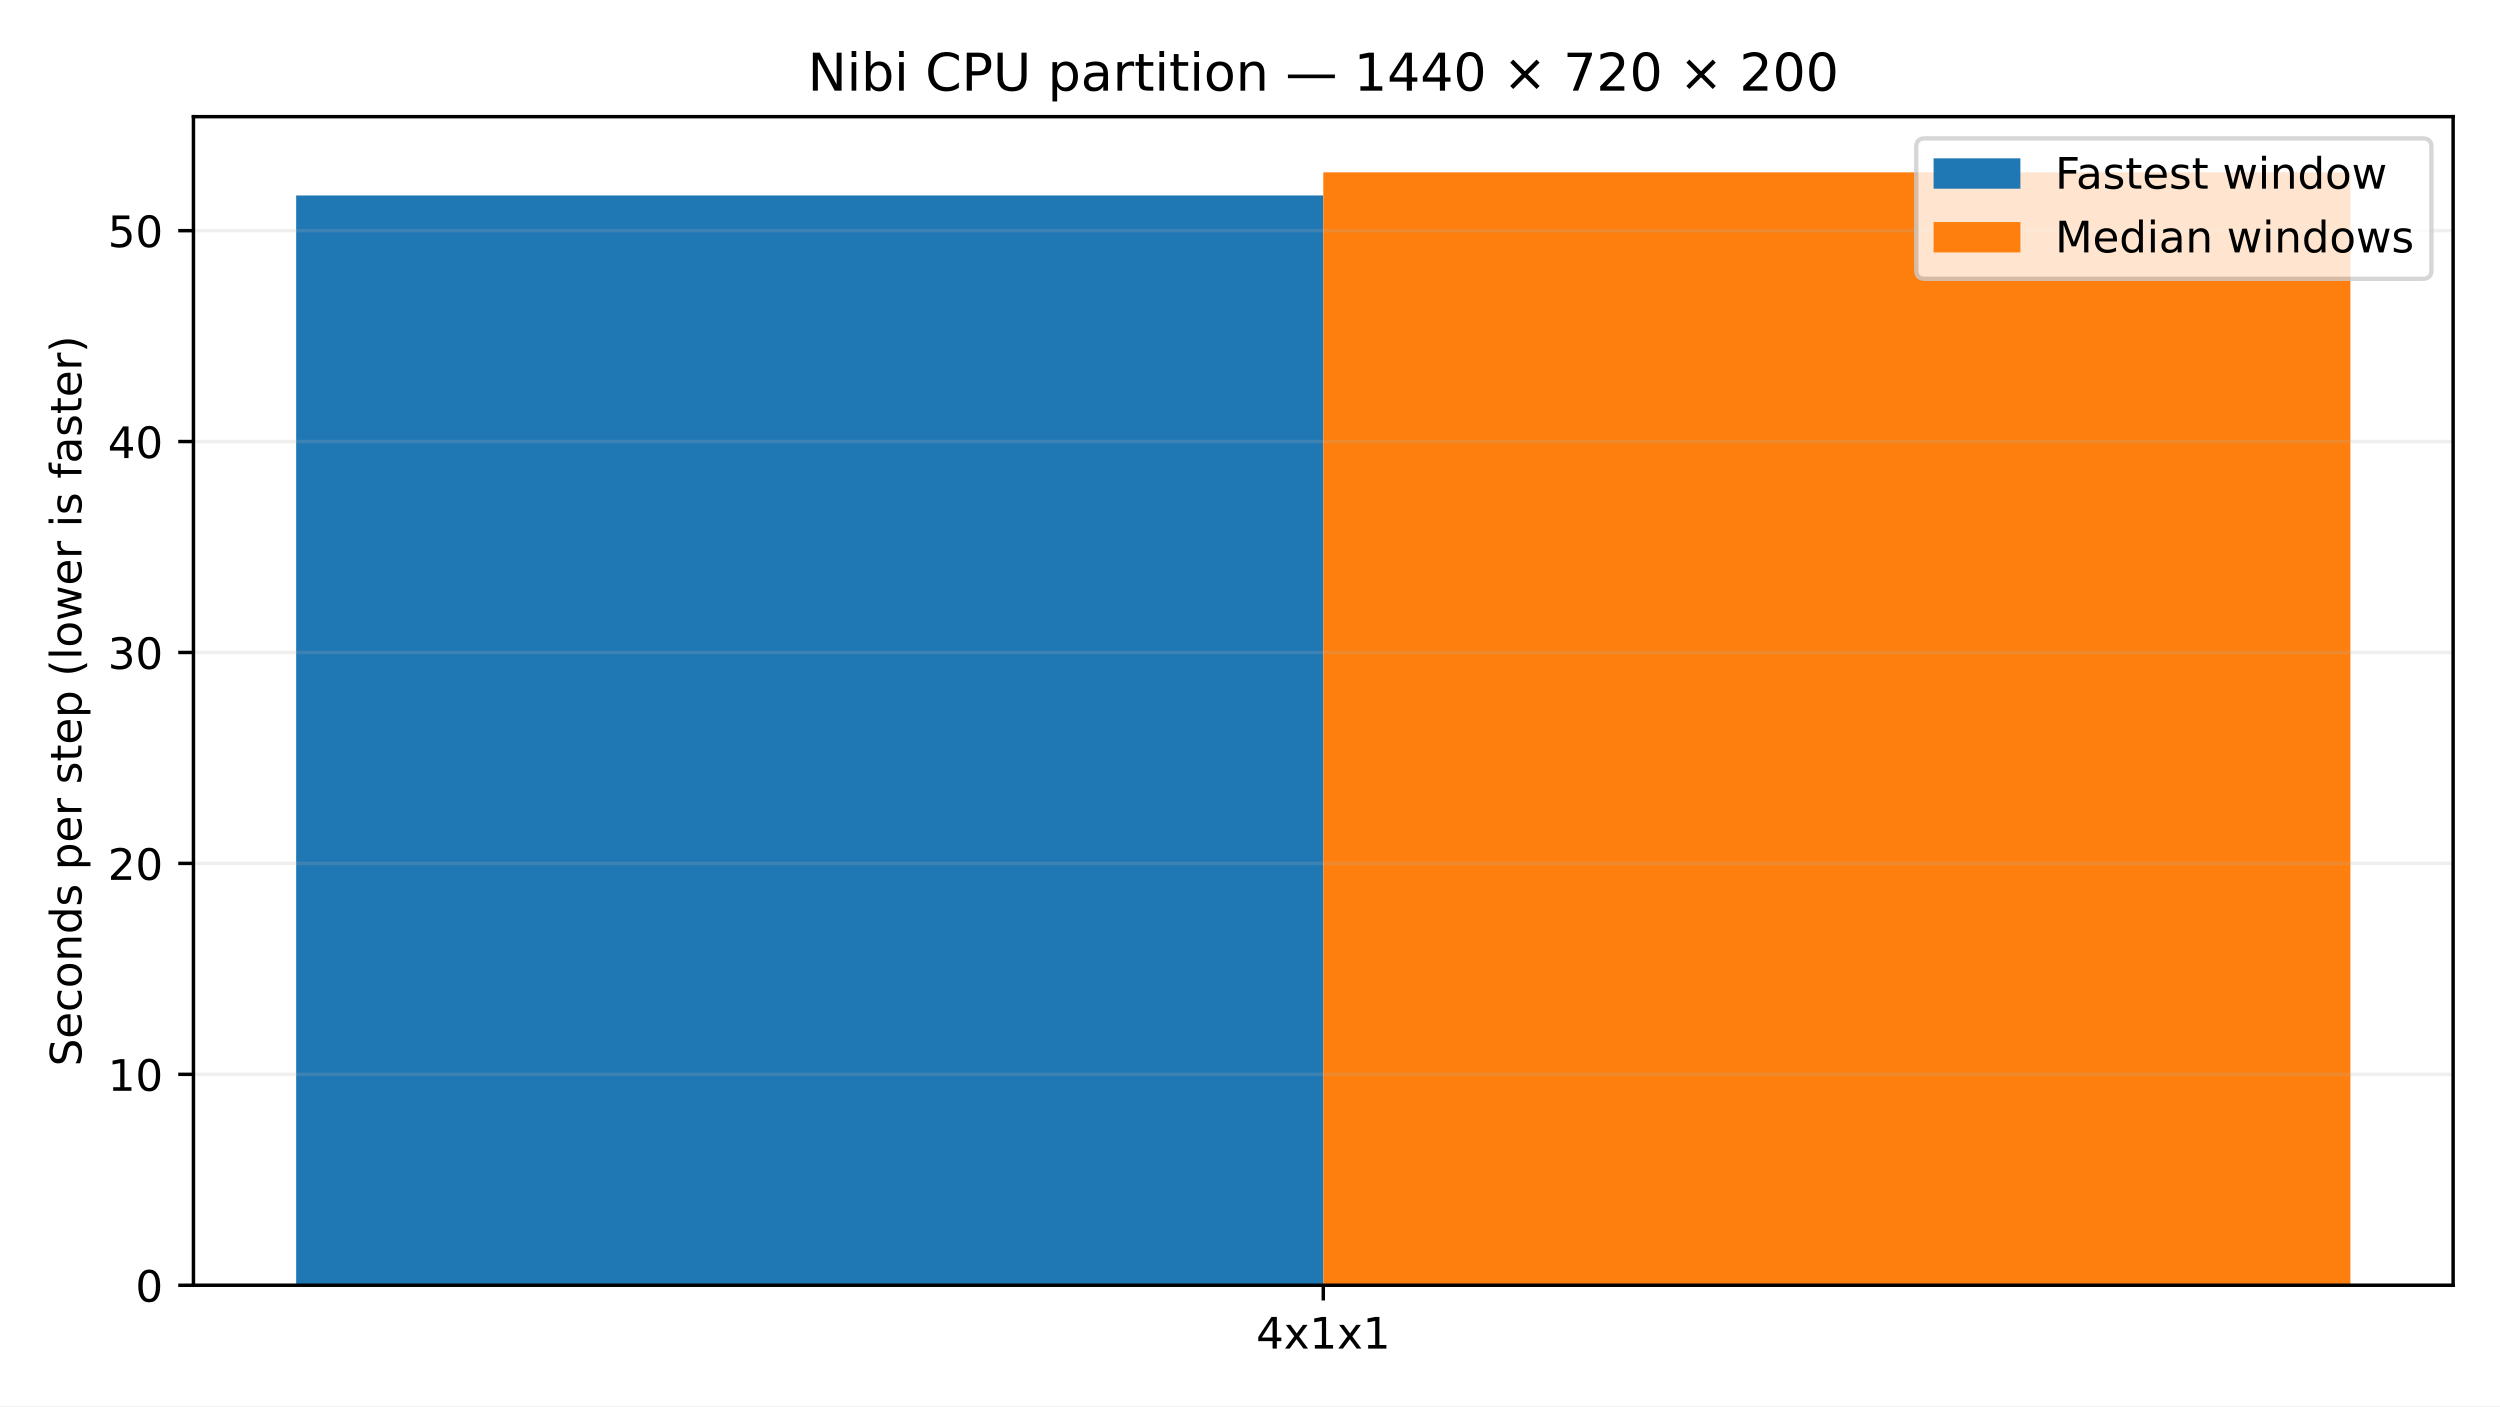
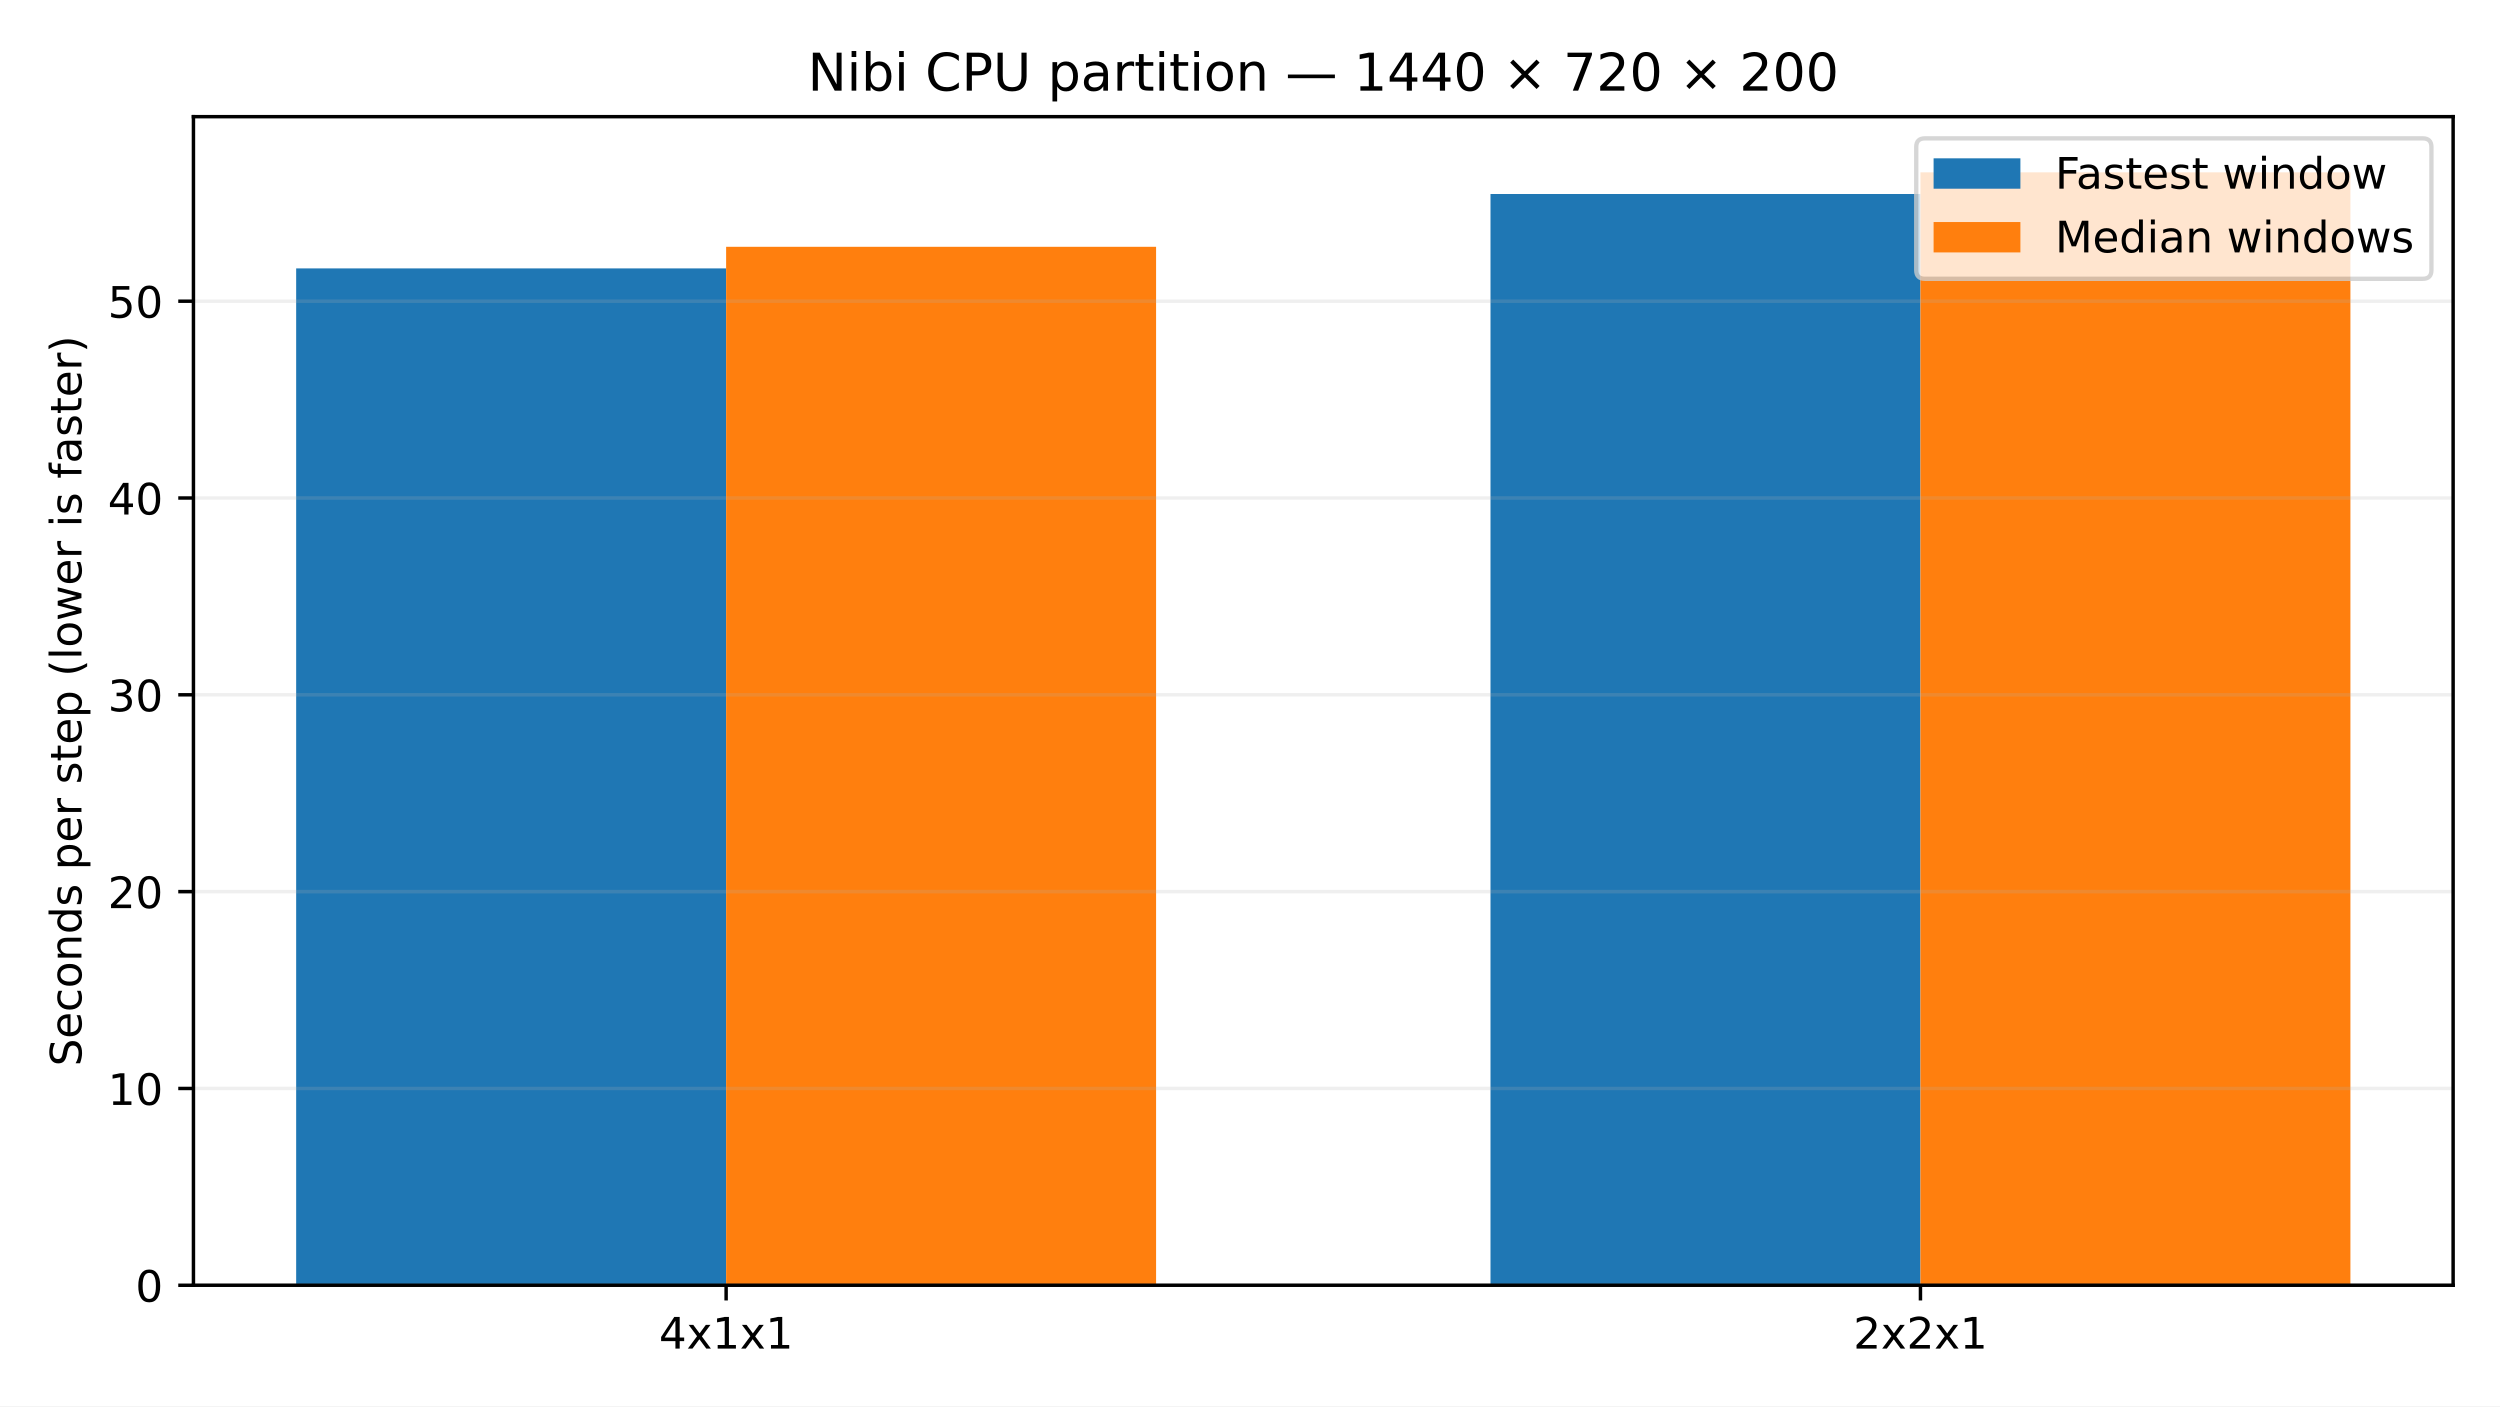
<svg xmlns="http://www.w3.org/2000/svg" xmlns:xlink="http://www.w3.org/1999/xlink" width="576pt" height="324pt" viewBox="0 0 576 324" version="1.1">
  <defs>
    <style type="text/css">*{stroke-linejoin: round; stroke-linecap: butt}</style>
  </defs>
  <g id="figure_1">
    <g id="patch_1">
      <path d="M 0 324 L 576 324 L 576 0 L 0 0 z " style="fill: #ffffff" />
    </g>
    <g id="axes_1">
      <g id="patch_2">
        <path d="M 44.57 296.12 L 565.2 296.12 L 565.2 26.88 L 44.57 26.88 z " style="fill: #ffffff" />
      </g>
      <g id="patch_3">
-         <path d="M 68.235 296.12 L 304.885 296.12 L 304.885 45.031 L 68.235 45.031 z " clip-path="url(#p9a3dba7c20)" style="fill: #1f77b4" />
+         <path d="M 68.235 296.12 L 167.298 296.12 L 167.298 61.835 L 68.235 61.835 z " clip-path="url(#p9a3dba7c20)" style="fill: #1f77b4" />
      </g>
      <g id="patch_4">
-         <path d="M 304.885 296.12 L 541.535 296.12 L 541.535 39.701 L 304.885 39.701 z " clip-path="url(#p9a3dba7c20)" style="fill: #ff7f0e" />
+         <path d="M 343.409 296.12 L 442.472 296.12 L 442.472 44.696 L 343.409 44.696 z " clip-path="url(#p9a3dba7c20)" style="fill: #1f77b4" />
+       </g>
+       <g id="patch_5">
+         <path d="M 167.298 296.12 L 266.361 296.12 L 266.361 56.861 L 167.298 56.861 z " clip-path="url(#p9a3dba7c20)" style="fill: #ff7f0e" />
+       </g>
+       <g id="patch_6">
+         <path d="M 442.472 296.12 L 541.535 296.12 L 541.535 39.701 L 442.472 39.701 z " clip-path="url(#p9a3dba7c20)" style="fill: #ff7f0e" />
      </g>
      <g id="matplotlib.axis_1">
        <g id="xtick_1">
          <g id="line2d_1">
            <defs>
              <path id="me8cf0bc661" d="M 0 0 L 0 3.5 " style="stroke: #000000; stroke-width: 0.8" />
            </defs>
            <g>
-               <use xlink:href="#me8cf0bc661" x="304.885" y="296.12" style="stroke: #000000; stroke-width: 0.8" />
+               <use xlink:href="#me8cf0bc661" x="167.298" y="296.12" style="stroke: #000000; stroke-width: 0.8" />
            </g>
          </g>
          <g id="text_1">
-             <text style="font-size: 10px; font-family: 'DejaVu Sans', 'Bitstream Vera Sans', 'Computer Modern Sans Serif', 'Lucida Grande', 'Verdana', 'Geneva', 'Lucid', 'Arial', 'Helvetica', 'Avant Garde', sans-serif; text-anchor: middle" x="304.885" y="310.718" transform="rotate(-0 304.885 310.7184)">4x1x1</text>
+             <text style="font-size: 10px; font-family: 'DejaVu Sans', 'Bitstream Vera Sans', 'Computer Modern Sans Serif', 'Lucida Grande', 'Verdana', 'Geneva', 'Lucid', 'Arial', 'Helvetica', 'Avant Garde', sans-serif; text-anchor: middle" x="167.298" y="310.718" transform="rotate(-0 167.2978 310.7184)">4x1x1</text>
+           </g>
+         </g>
+         <g id="xtick_2">
+           <g id="line2d_2">
+             <g>
+               <use xlink:href="#me8cf0bc661" x="442.472" y="296.12" style="stroke: #000000; stroke-width: 0.8" />
+             </g>
+           </g>
+           <g id="text_2">
+             <text style="font-size: 10px; font-family: 'DejaVu Sans', 'Bitstream Vera Sans', 'Computer Modern Sans Serif', 'Lucida Grande', 'Verdana', 'Geneva', 'Lucid', 'Arial', 'Helvetica', 'Avant Garde', sans-serif; text-anchor: middle" x="442.472" y="310.718" transform="rotate(-0 442.4722 310.7184)">2x2x1</text>
          </g>
        </g>
      </g>
      <g id="matplotlib.axis_2">
        <g id="ytick_1">
-           <g id="line2d_2">
+           <g id="line2d_3">
            <path d="M 44.57 296.12 L 565.2 296.12 " clip-path="url(#p9a3dba7c20)" style="fill: none; stroke: #b0b0b0; stroke-opacity: 0.2; stroke-width: 0.8; stroke-linecap: square" />
          </g>
-           <g id="line2d_3">
+           <g id="line2d_4">
            <defs>
              <path id="mbfc9aa8378" d="M 0 0 L -3.5 0 " style="stroke: #000000; stroke-width: 0.8" />
            </defs>
            <g>
              <use xlink:href="#mbfc9aa8378" x="44.57" y="296.12" style="stroke: #000000; stroke-width: 0.8" />
            </g>
          </g>
-           <g id="text_2">
+           <g id="text_3">
            <text style="font-size: 10px; font-family: 'DejaVu Sans', 'Bitstream Vera Sans', 'Computer Modern Sans Serif', 'Lucida Grande', 'Verdana', 'Geneva', 'Lucid', 'Arial', 'Helvetica', 'Avant Garde', sans-serif; text-anchor: end" x="37.57" y="299.919" transform="rotate(-0 37.57 299.9192)">0</text>
          </g>
        </g>
        <g id="ytick_2">
-           <g id="line2d_4">
-             <path d="M 44.57 247.524 L 565.2 247.524 " clip-path="url(#p9a3dba7c20)" style="fill: none; stroke: #b0b0b0; stroke-opacity: 0.2; stroke-width: 0.8; stroke-linecap: square" />
+           <g id="line2d_5">
+             <path d="M 44.57 250.776 L 565.2 250.776 " clip-path="url(#p9a3dba7c20)" style="fill: none; stroke: #b0b0b0; stroke-opacity: 0.2; stroke-width: 0.8; stroke-linecap: square" />
          </g>
-           <g id="line2d_5">
+           <g id="line2d_6">
            <g>
-               <use xlink:href="#mbfc9aa8378" x="44.57" y="247.524" style="stroke: #000000; stroke-width: 0.8" />
+               <use xlink:href="#mbfc9aa8378" x="44.57" y="250.776" style="stroke: #000000; stroke-width: 0.8" />
            </g>
          </g>
-           <g id="text_3">
-             <text style="font-size: 10px; font-family: 'DejaVu Sans', 'Bitstream Vera Sans', 'Computer Modern Sans Serif', 'Lucida Grande', 'Verdana', 'Geneva', 'Lucid', 'Arial', 'Helvetica', 'Avant Garde', sans-serif; text-anchor: end" x="37.57" y="251.323" transform="rotate(-0 37.57 251.3233)">10</text>
+           <g id="text_4">
+             <text style="font-size: 10px; font-family: 'DejaVu Sans', 'Bitstream Vera Sans', 'Computer Modern Sans Serif', 'Lucida Grande', 'Verdana', 'Geneva', 'Lucid', 'Arial', 'Helvetica', 'Avant Garde', sans-serif; text-anchor: end" x="37.57" y="254.575" transform="rotate(-0 37.57 254.5755)">10</text>
          </g>
        </g>
        <g id="ytick_3">
-           <g id="line2d_6">
-             <path d="M 44.57 198.928 L 565.2 198.928 " clip-path="url(#p9a3dba7c20)" style="fill: none; stroke: #b0b0b0; stroke-opacity: 0.2; stroke-width: 0.8; stroke-linecap: square" />
+           <g id="line2d_7">
+             <path d="M 44.57 205.432 L 565.2 205.432 " clip-path="url(#p9a3dba7c20)" style="fill: none; stroke: #b0b0b0; stroke-opacity: 0.2; stroke-width: 0.8; stroke-linecap: square" />
          </g>
-           <g id="line2d_7">
+           <g id="line2d_8">
            <g>
-               <use xlink:href="#mbfc9aa8378" x="44.57" y="198.928" style="stroke: #000000; stroke-width: 0.8" />
+               <use xlink:href="#mbfc9aa8378" x="44.57" y="205.432" style="stroke: #000000; stroke-width: 0.8" />
            </g>
          </g>
-           <g id="text_4">
-             <text style="font-size: 10px; font-family: 'DejaVu Sans', 'Bitstream Vera Sans', 'Computer Modern Sans Serif', 'Lucida Grande', 'Verdana', 'Geneva', 'Lucid', 'Arial', 'Helvetica', 'Avant Garde', sans-serif; text-anchor: end" x="37.57" y="202.727" transform="rotate(-0 37.57 202.7275)">20</text>
+           <g id="text_5">
+             <text style="font-size: 10px; font-family: 'DejaVu Sans', 'Bitstream Vera Sans', 'Computer Modern Sans Serif', 'Lucida Grande', 'Verdana', 'Geneva', 'Lucid', 'Arial', 'Helvetica', 'Avant Garde', sans-serif; text-anchor: end" x="37.57" y="209.232" transform="rotate(-0 37.57 209.2317)">20</text>
          </g>
        </g>
        <g id="ytick_4">
-           <g id="line2d_8">
-             <path d="M 44.57 150.332 L 565.2 150.332 " clip-path="url(#p9a3dba7c20)" style="fill: none; stroke: #b0b0b0; stroke-opacity: 0.2; stroke-width: 0.8; stroke-linecap: square" />
+           <g id="line2d_9">
+             <path d="M 44.57 160.089 L 565.2 160.089 " clip-path="url(#p9a3dba7c20)" style="fill: none; stroke: #b0b0b0; stroke-opacity: 0.2; stroke-width: 0.8; stroke-linecap: square" />
          </g>
-           <g id="line2d_9">
+           <g id="line2d_10">
            <g>
-               <use xlink:href="#mbfc9aa8378" x="44.57" y="150.332" style="stroke: #000000; stroke-width: 0.8" />
+               <use xlink:href="#mbfc9aa8378" x="44.57" y="160.089" style="stroke: #000000; stroke-width: 0.8" />
            </g>
          </g>
-           <g id="text_5">
-             <text style="font-size: 10px; font-family: 'DejaVu Sans', 'Bitstream Vera Sans', 'Computer Modern Sans Serif', 'Lucida Grande', 'Verdana', 'Geneva', 'Lucid', 'Arial', 'Helvetica', 'Avant Garde', sans-serif; text-anchor: end" x="37.57" y="154.132" transform="rotate(-0 37.57 154.1316)">30</text>
+           <g id="text_6">
+             <text style="font-size: 10px; font-family: 'DejaVu Sans', 'Bitstream Vera Sans', 'Computer Modern Sans Serif', 'Lucida Grande', 'Verdana', 'Geneva', 'Lucid', 'Arial', 'Helvetica', 'Avant Garde', sans-serif; text-anchor: end" x="37.57" y="163.888" transform="rotate(-0 37.57 163.8879)">30</text>
          </g>
        </g>
        <g id="ytick_5">
-           <g id="line2d_10">
-             <path d="M 44.57 101.736 L 565.2 101.736 " clip-path="url(#p9a3dba7c20)" style="fill: none; stroke: #b0b0b0; stroke-opacity: 0.2; stroke-width: 0.8; stroke-linecap: square" />
+           <g id="line2d_11">
+             <path d="M 44.57 114.745 L 565.2 114.745 " clip-path="url(#p9a3dba7c20)" style="fill: none; stroke: #b0b0b0; stroke-opacity: 0.2; stroke-width: 0.8; stroke-linecap: square" />
          </g>
-           <g id="line2d_11">
+           <g id="line2d_12">
            <g>
-               <use xlink:href="#mbfc9aa8378" x="44.57" y="101.736" style="stroke: #000000; stroke-width: 0.8" />
+               <use xlink:href="#mbfc9aa8378" x="44.57" y="114.745" style="stroke: #000000; stroke-width: 0.8" />
            </g>
          </g>
-           <g id="text_6">
-             <text style="font-size: 10px; font-family: 'DejaVu Sans', 'Bitstream Vera Sans', 'Computer Modern Sans Serif', 'Lucida Grande', 'Verdana', 'Geneva', 'Lucid', 'Arial', 'Helvetica', 'Avant Garde', sans-serif; text-anchor: end" x="37.57" y="105.536" transform="rotate(-0 37.57 105.5357)">40</text>
+           <g id="text_7">
+             <text style="font-size: 10px; font-family: 'DejaVu Sans', 'Bitstream Vera Sans', 'Computer Modern Sans Serif', 'Lucida Grande', 'Verdana', 'Geneva', 'Lucid', 'Arial', 'Helvetica', 'Avant Garde', sans-serif; text-anchor: end" x="37.57" y="118.544" transform="rotate(-0 37.57 118.5442)">40</text>
          </g>
        </g>
        <g id="ytick_6">
-           <g id="line2d_12">
-             <path d="M 44.57 53.141 L 565.2 53.141 " clip-path="url(#p9a3dba7c20)" style="fill: none; stroke: #b0b0b0; stroke-opacity: 0.2; stroke-width: 0.8; stroke-linecap: square" />
+           <g id="line2d_13">
+             <path d="M 44.57 69.401 L 565.2 69.401 " clip-path="url(#p9a3dba7c20)" style="fill: none; stroke: #b0b0b0; stroke-opacity: 0.2; stroke-width: 0.8; stroke-linecap: square" />
          </g>
-           <g id="line2d_13">
+           <g id="line2d_14">
            <g>
-               <use xlink:href="#mbfc9aa8378" x="44.57" y="53.141" style="stroke: #000000; stroke-width: 0.8" />
+               <use xlink:href="#mbfc9aa8378" x="44.57" y="69.401" style="stroke: #000000; stroke-width: 0.8" />
            </g>
          </g>
-           <g id="text_7">
-             <text style="font-size: 10px; font-family: 'DejaVu Sans', 'Bitstream Vera Sans', 'Computer Modern Sans Serif', 'Lucida Grande', 'Verdana', 'Geneva', 'Lucid', 'Arial', 'Helvetica', 'Avant Garde', sans-serif; text-anchor: end" x="37.57" y="56.94" transform="rotate(-0 37.57 56.93984)">50</text>
+           <g id="text_8">
+             <text style="font-size: 10px; font-family: 'DejaVu Sans', 'Bitstream Vera Sans', 'Computer Modern Sans Serif', 'Lucida Grande', 'Verdana', 'Geneva', 'Lucid', 'Arial', 'Helvetica', 'Avant Garde', sans-serif; text-anchor: end" x="37.57" y="73.2" transform="rotate(-0 37.57 73.20041)">50</text>
          </g>
        </g>
-         <g id="text_8">
+         <g id="text_9">
          <text style="font-size: 10px; font-family: 'DejaVu Sans', 'Bitstream Vera Sans', 'Computer Modern Sans Serif', 'Lucida Grande', 'Verdana', 'Geneva', 'Lucid', 'Arial', 'Helvetica', 'Avant Garde', sans-serif; text-anchor: middle" x="18.765" y="161.5" transform="rotate(-90 18.76531 161.5)">Seconds per step (lower is faster)</text>
        </g>
      </g>
-       <g id="patch_5">
+       <g id="patch_7">
        <path d="M 44.57 296.12 L 44.57 26.88 " style="fill: none; stroke: #000000; stroke-width: 0.8; stroke-linejoin: miter; stroke-linecap: square" />
      </g>
-       <g id="patch_6">
+       <g id="patch_8">
        <path d="M 565.2 296.12 L 565.2 26.88 " style="fill: none; stroke: #000000; stroke-width: 0.8; stroke-linejoin: miter; stroke-linecap: square" />
      </g>
-       <g id="patch_7">
+       <g id="patch_9">
        <path d="M 44.57 296.12 L 565.2 296.12 " style="fill: none; stroke: #000000; stroke-width: 0.8; stroke-linejoin: miter; stroke-linecap: square" />
      </g>
-       <g id="patch_8">
+       <g id="patch_10">
        <path d="M 44.57 26.88 L 565.2 26.88 " style="fill: none; stroke: #000000; stroke-width: 0.8; stroke-linejoin: miter; stroke-linecap: square" />
      </g>
-       <g id="text_9">
+       <g id="text_10">
        <text style="font-size: 12px; font-family: 'DejaVu Sans', 'Bitstream Vera Sans', 'Computer Modern Sans Serif', 'Lucida Grande', 'Verdana', 'Geneva', 'Lucid', 'Arial', 'Helvetica', 'Avant Garde', sans-serif; text-anchor: middle" x="304.885" y="20.88" transform="rotate(-0 304.885 20.88)">Nibi CPU partition — 1440 × 720 × 200</text>
      </g>
      <g id="legend_1">
-         <g id="patch_9">
+         <g id="patch_11">
          <path d="M 443.5 64.236 L 558.2 64.236 Q 560.2 64.236 560.2 62.236 L 560.2 33.88 Q 560.2 31.88 558.2 31.88 L 443.5 31.88 Q 441.5 31.88 441.5 33.88 L 441.5 62.236 Q 441.5 64.236 443.5 64.236 z " style="fill: #ffffff; opacity: 0.8; stroke: #cccccc; stroke-linejoin: miter" />
        </g>
-         <g id="patch_10">
+         <g id="patch_12">
          <path d="M 445.5 43.478 L 465.5 43.478 L 465.5 36.478 L 445.5 36.478 z " style="fill: #1f77b4" />
        </g>
-         <g id="text_10">
+         <g id="text_11">
          <text style="font-size: 10px; font-family: 'DejaVu Sans', 'Bitstream Vera Sans', 'Computer Modern Sans Serif', 'Lucida Grande', 'Verdana', 'Geneva', 'Lucid', 'Arial', 'Helvetica', 'Avant Garde', sans-serif; text-anchor: start" x="473.5" y="43.478" transform="rotate(-0 473.5 43.47844)">Fastest window</text>
        </g>
-         <g id="patch_11">
+         <g id="patch_13">
          <path d="M 445.5 58.157 L 465.5 58.157 L 465.5 51.157 L 445.5 51.157 z " style="fill: #ff7f0e" />
        </g>
-         <g id="text_11">
+         <g id="text_12">
          <text style="font-size: 10px; font-family: 'DejaVu Sans', 'Bitstream Vera Sans', 'Computer Modern Sans Serif', 'Lucida Grande', 'Verdana', 'Geneva', 'Lucid', 'Arial', 'Helvetica', 'Avant Garde', sans-serif; text-anchor: start" x="473.5" y="58.157" transform="rotate(-0 473.5 58.15656)">Median windows</text>
        </g>
      </g>
    </g>
  </g>
  <defs>
    <clipPath id="p9a3dba7c20">
      <rect x="44.57" y="26.88" width="520.63" height="269.24" />
    </clipPath>
  </defs>
</svg>
